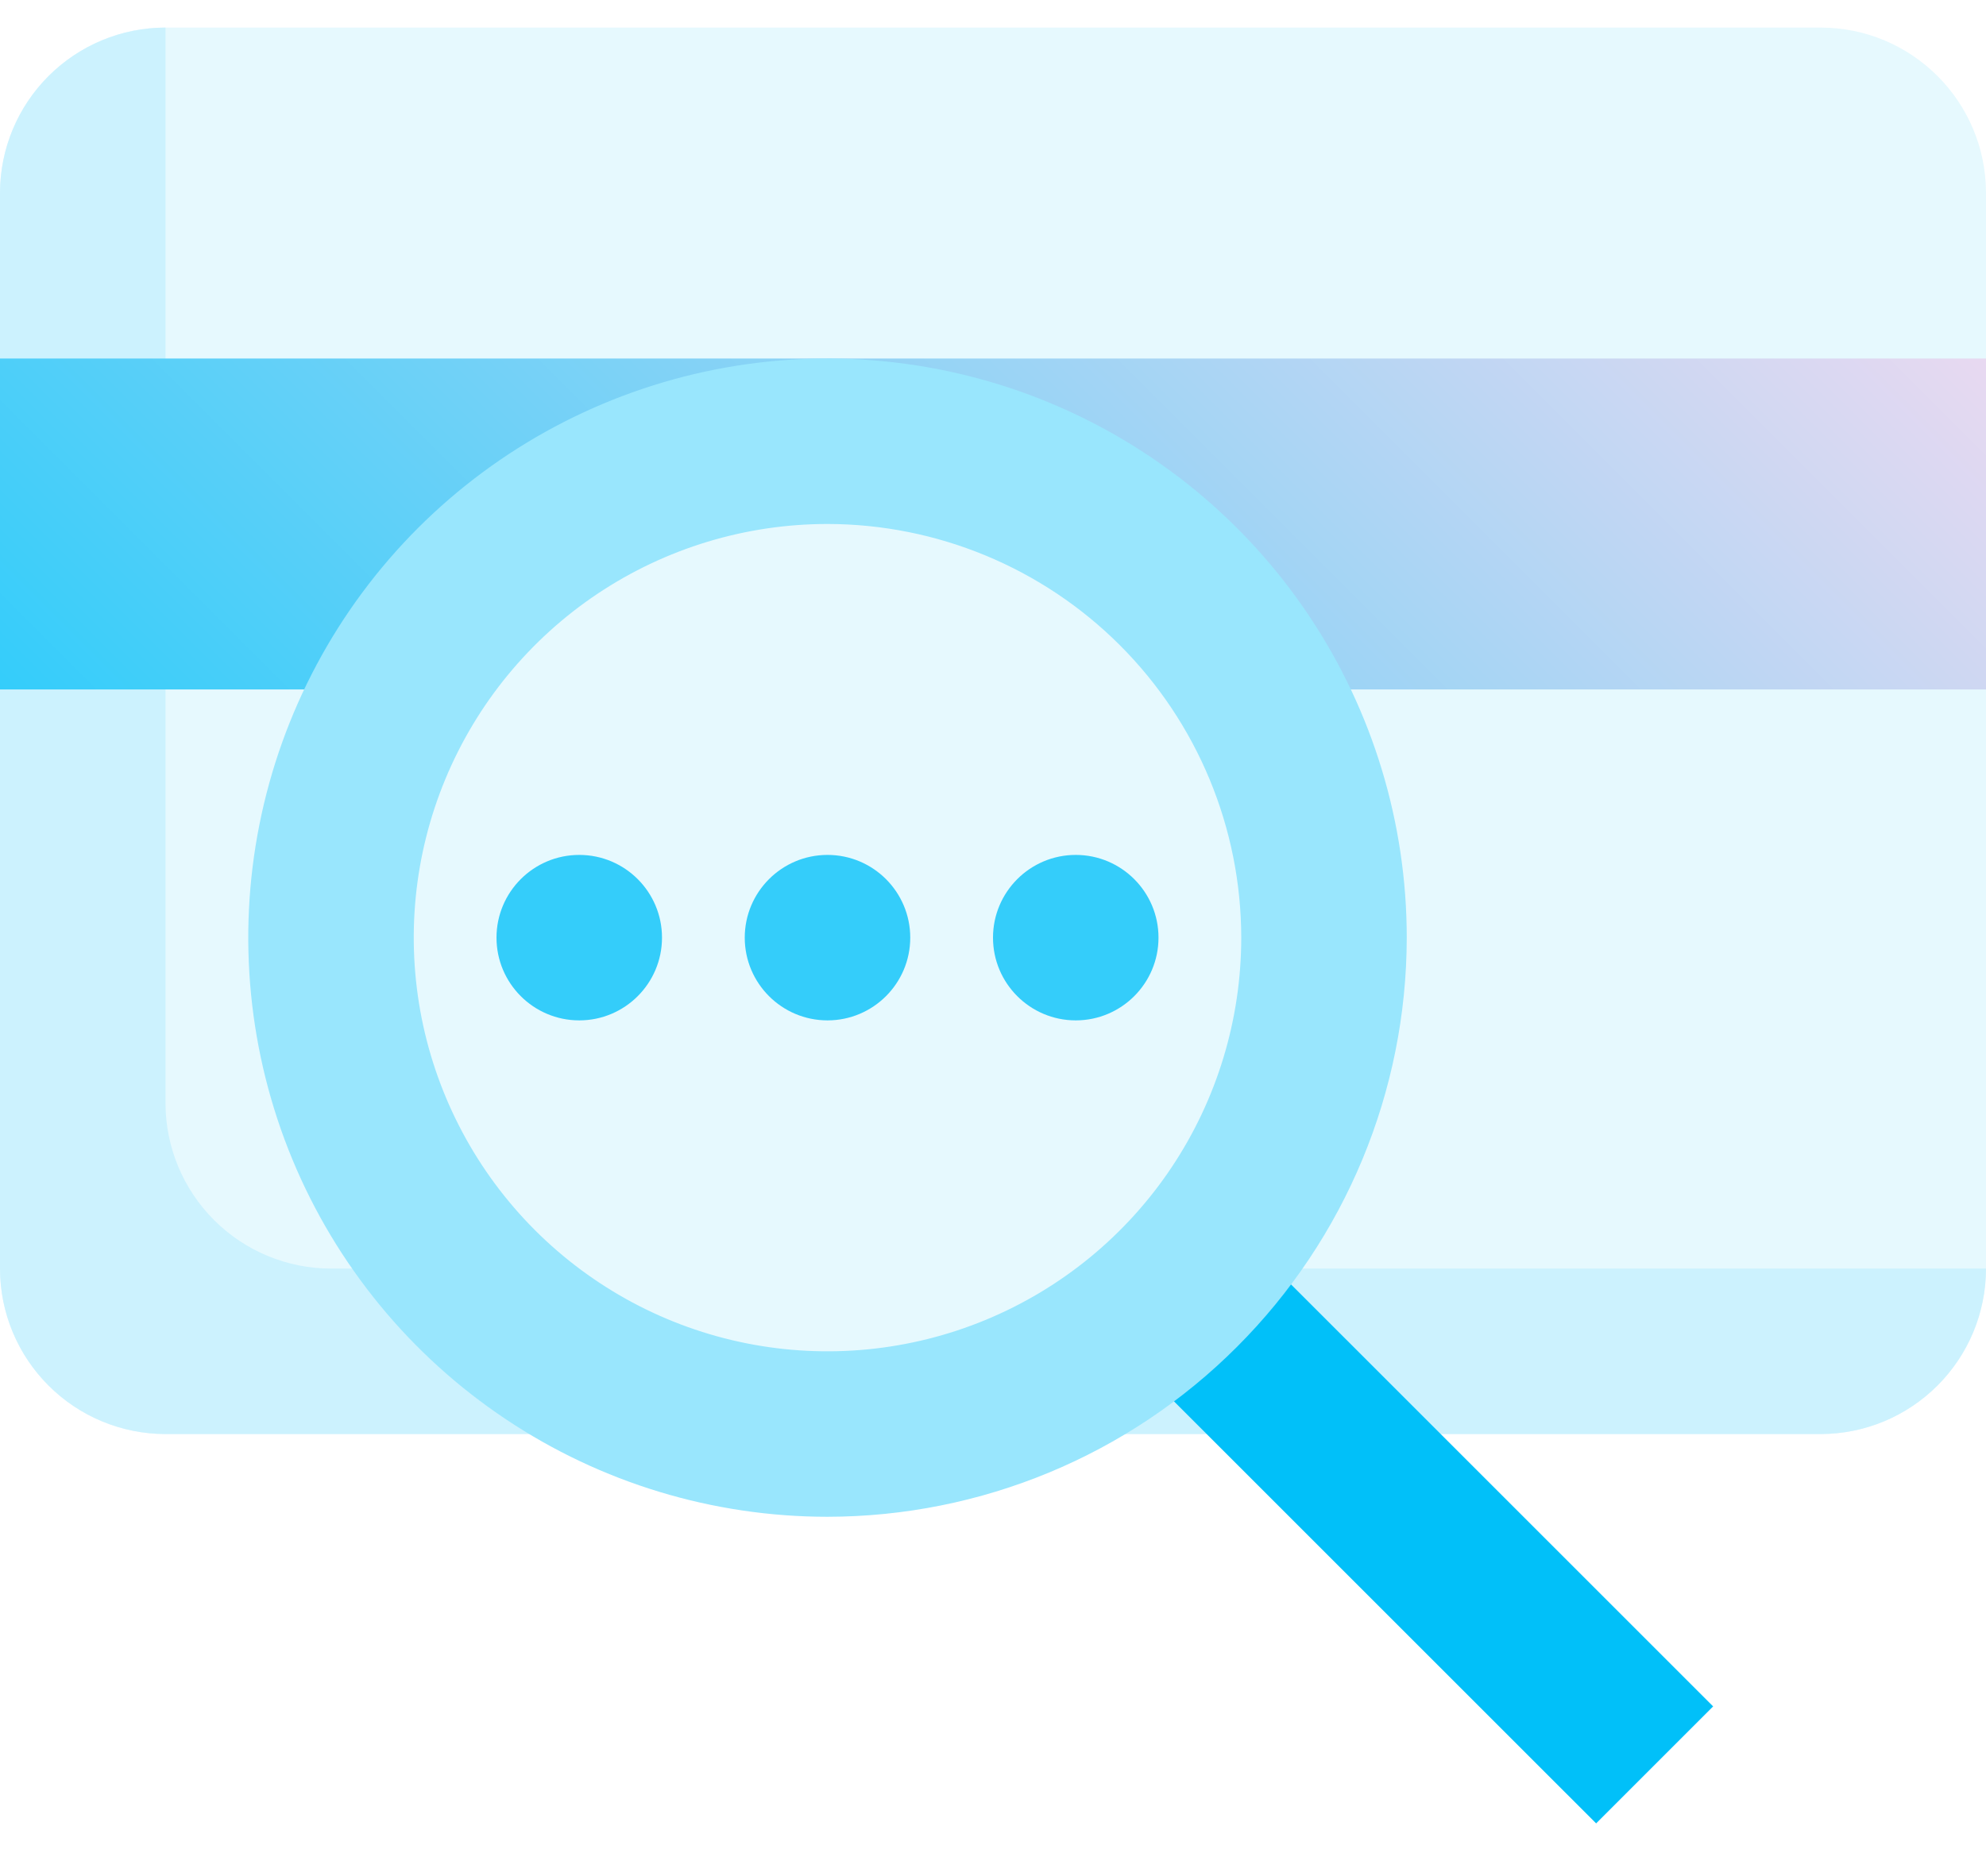
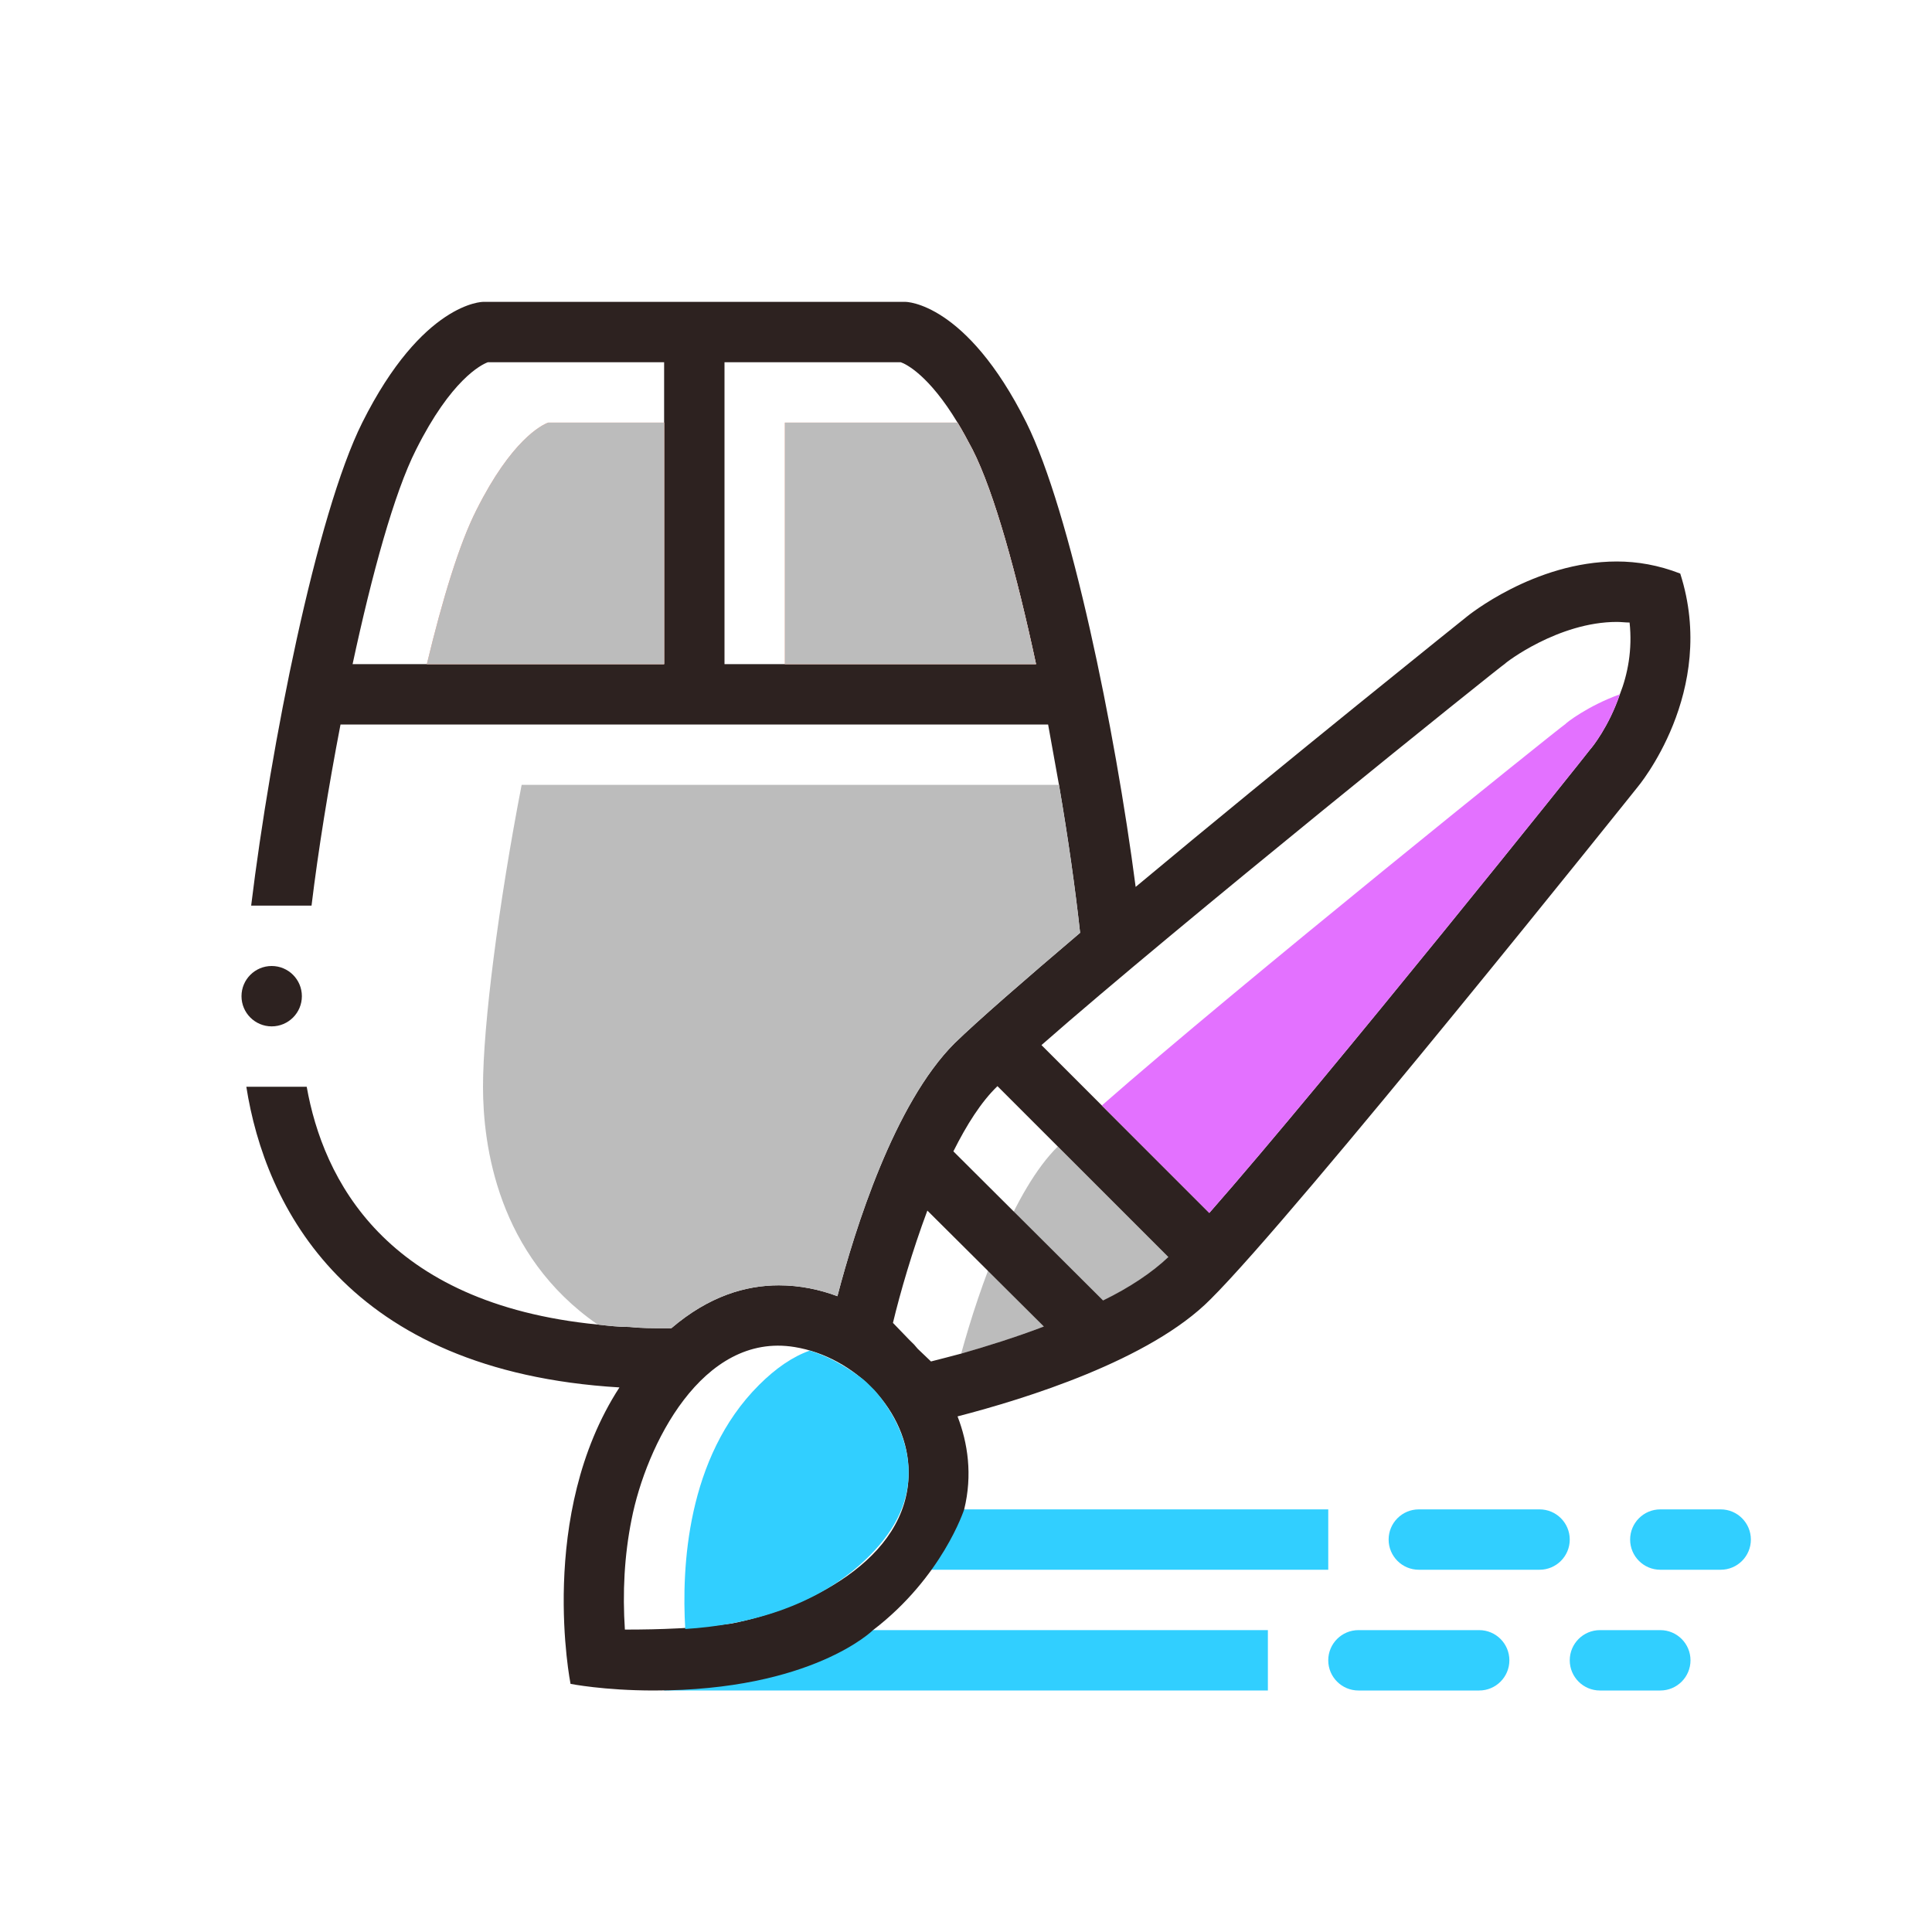
- <svg xmlns="http://www.w3.org/2000/svg" width="36" height="34" viewBox="0 0 36 34" fill="none">
-   <path d="M33 0.5H3C1.343 0.5 0 1.843 0 3.5V23C0 24.657 1.343 26 3 26H33C34.657 26 36 24.657 36 23V3.5C36 1.843 34.657 0.5 33 0.5Z" fill="#E6F9FE" />
-   <path d="M3 20V0.5C2.205 0.501 1.442 0.817 0.88 1.38C0.317 1.942 0.001 2.705 0 3.5L0 23C0.001 23.795 0.317 24.558 0.88 25.12C1.442 25.683 2.205 25.999 3 26H33C33.795 25.999 34.558 25.683 35.12 25.12C35.683 24.558 35.999 23.795 36 23H6C5.205 22.999 4.442 22.683 3.88 22.12C3.317 21.558 3.001 20.795 3 20Z" fill="#CCF2FE" />
-   <path d="M0 6.5H36V12.5H0V6.5Z" fill="url(#paint0_linear_118_153)" />
-   <path d="M20.684 24.811L22.805 22.69L31.054 30.938L28.933 33.059L20.684 24.811Z" fill="#01C0F9" />
-   <path d="M15 26C19.971 26 24 21.971 24 17C24 12.029 19.971 8 15 8C10.029 8 6 12.029 6 17C6 21.971 10.029 26 15 26Z" fill="#E6F9FE" />
-   <path d="M15 27.5C12.923 27.5 10.893 26.884 9.167 25.73C7.44 24.577 6.094 22.937 5.299 21.018C4.505 19.1 4.297 16.988 4.702 14.952C5.107 12.915 6.107 11.044 7.575 9.575C9.044 8.107 10.915 7.107 12.952 6.702C14.988 6.297 17.1 6.505 19.018 7.299C20.937 8.094 22.577 9.44 23.73 11.166C24.884 12.893 25.5 14.923 25.5 17C25.497 19.784 24.39 22.453 22.421 24.421C20.453 26.39 17.784 27.497 15 27.5ZM15 9.5C13.517 9.5 12.067 9.94 10.833 10.764C9.6 11.588 8.639 12.759 8.071 14.13C7.503 15.5 7.355 17.008 7.644 18.463C7.934 19.918 8.648 21.254 9.697 22.303C10.746 23.352 12.082 24.067 13.537 24.356C14.992 24.645 16.5 24.497 17.87 23.929C19.241 23.361 20.412 22.4 21.236 21.167C22.06 19.933 22.5 18.483 22.5 17C22.498 15.012 21.707 13.105 20.301 11.699C18.895 10.293 16.988 9.502 15 9.5Z" fill="#99E6FD" />
-   <path d="M15 18.5C15.828 18.5 16.5 17.828 16.5 17C16.5 16.172 15.828 15.5 15 15.5C14.172 15.5 13.5 16.172 13.5 17C13.5 17.828 14.172 18.5 15 18.5Z" fill="#34CDFA" />
-   <path d="M19.5 18.5C20.328 18.5 21 17.828 21 17C21 16.172 20.328 15.5 19.5 15.5C18.672 15.5 18 16.172 18 17C18 17.828 18.672 18.5 19.5 18.5Z" fill="#34CDFA" />
-   <path d="M10.5 18.5C11.328 18.5 12 17.828 12 17C12 16.172 11.328 15.5 10.5 15.5C9.672 15.5 9 16.172 9 17C9 17.828 9.672 18.5 10.5 18.5Z" fill="#34CDFA" />
-   <defs>
-     <linearGradient id="paint0_linear_118_153" x1="7.5" y1="20" x2="28.5" y2="-1" gradientUnits="userSpaceOnUse">
-       <stop stop-color="#34CDFA" />
-       <stop offset="1" stop-color="#E8D9F1" />
-     </linearGradient>
-   </defs>
+ <svg xmlns="http://www.w3.org/2000/svg" version="1.1" id="Capa_1" viewBox="0 0 32 32" enable-background="new 0 0 32 32" xml:space="preserve" fill="#000000">
+   <g id="SVGRepo_bgCarrier" stroke-width="0" />
+   <g id="SVGRepo_tracerCarrier" stroke-linecap="round" stroke-linejoin="round" />
+   <g id="SVGRepo_iconCarrier">
+     <rect x="15" y="25" fill="#31CFFF" width="7" height="1" />
+     <rect x="11" y="27" fill="#31CFFF" width="10" height="1" />
+     <g>
+       <path fill="#BCBCBC" d="M19.35,20.82c-0.729,0.72-2.29,1.279-3.43,1.6c0.31-1.13,0.88-2.72,1.6-3.43L19.35,20.82z" />
+       <path fill="#2D2220" d="M27.83,9.5c-0.36-0.14-0.71-0.2-1.05-0.2c-1.37,0-2.48,0.91-2.48,0.91s-3.01,2.41-5.49,4.48 C18.47,12.08,17.73,8.47,17,7c-1-2-2-2-2-2H8c0,0-1,0-2,2c-0.76,1.52-1.52,5.37-1.84,8h1c0.11-0.91,0.28-1.96,0.48-3h11.72 c0.06,0.33,0.12,0.67,0.18,1c0.15,0.87,0.27,1.72,0.35,2.45c-0.93,0.79-1.7,1.46-2.08,1.83c-1,1-1.65,3.08-1.94,4.189 c-0.29-0.109-0.62-0.18-0.97-0.18c-0.55,0-1.16,0.18-1.78,0.71H11c-0.2,0-0.38,0-0.57-0.02c-0.18,0-0.36-0.021-0.53-0.04 C6.37,21.59,5.35,19.52,5.08,18h-1c0.31,1.98,1.66,4.71,6.18,4.98C8.89,25.09,9.45,27.89,9.45,27.89S10,28,10.83,28 c2.62,0,3.63-1,3.63-1c1.15-0.88,1.51-2,1.51-2c0.14-0.57,0.06-1.1-0.11-1.54c1.12-0.29,3.19-0.93,4.19-1.94 c1.42-1.409,7.07-8.479,7.07-8.479S28.46,11.46,27.83,9.5z M11,11H5.84c0.32-1.49,0.69-2.84,1.05-3.55C7.47,6.29,7.97,6.04,8.08,6 H11V11z M12,11V6h2.92c0.09,0.03,0.47,0.22,0.94,1c0.08,0.13,0.16,0.28,0.25,0.45c0.36,0.71,0.73,2.06,1.05,3.55H12z M12.12,26.89 c-0.6,0.08-1.17,0.101-1.77,0.101c-0.04-0.61-0.01-1.221,0.11-1.82c0.24-1.229,1.17-3.11,2.7-2.86c0.99,0.16,1.89,1.051,1.89,2.08 C15.05,25.85,13.33,26.65,12.12,26.89z M15.92,22.42c-0.18,0.05-0.35,0.09-0.5,0.13l-0.22-0.21l-0.06-0.07l-0.08-0.079l-0.27-0.28 c0.12-0.5,0.32-1.19,0.57-1.86l1.93,1.92C16.82,22.15,16.34,22.3,15.92,22.42z M18.27,21.54l-2.479-2.47 c0.22-0.44,0.46-0.82,0.73-1.08l1,1l1.83,1.83C19.08,21.08,18.7,21.33,18.27,21.54z M26.83,11.5c-0.18,0.53-0.46,0.88-0.49,0.91 c-0.04,0.06-4.35,5.45-6.31,7.68l-2.78-2.78c2.23-1.959,7.61-6.28,7.68-6.319c0-0.01,0.88-0.69,1.851-0.69 c0.069,0,0.14,0.01,0.21,0.01C27.04,10.76,26.96,11.17,26.83,11.5z" />
+       <path fill="#31CFFF" d="M15.05,24.39c0,0.42-0.16,0.891-0.65,1.38c-0.86,0.86-2.06,1.15-3.05,1.211 c-0.06-1.011,0.02-2.841,1.22-4.04c0.28-0.28,0.56-0.471,0.84-0.57c0.4,0.12,0.72,0.35,0.88,0.47l0.07,0.061l0.12,0.119 C14.71,23.28,15.05,23.78,15.05,24.39z" />
+       <path fill="#E371FF" d="M26.83,11.5c-0.18,0.53-0.46,0.88-0.49,0.91c-0.04,0.06-4.35,5.45-6.31,7.68l-1.78-1.78 c2.23-1.959,7.61-6.28,7.68-6.319C25.93,11.98,26.3,11.69,26.83,11.5z" />
+       <path fill="#FFA28D" d="M17.16,11H13V7h2.86c0.08,0.13,0.16,0.28,0.25,0.45C16.47,8.16,16.84,9.51,17.16,11z" />
+       <path fill="#FFA28D" d="M11,7v4H7.07c0.26-1.08,0.54-2,0.82-2.55C8.47,7.29,8.97,7.04,9.08,7H11z" />
+       <path fill="#BCBCBC" d="M17.16,11H13V7h2.86c0.08,0.13,0.16,0.28,0.25,0.45C16.47,8.16,16.84,9.51,17.16,11z" />
+       <path fill="#BCBCBC" d="M11,7v4H7.07c0.26-1.08,0.54-2,0.82-2.55C8.47,7.29,8.97,7.04,9.08,7H11z" />
+       <path fill="#BCBCBC" d="M17.89,15.45c-0.93,0.79-1.7,1.46-2.08,1.83c-1,1-1.65,3.08-1.94,4.189c-0.29-0.109-0.62-0.18-0.97-0.18 c-0.55,0-1.16,0.18-1.78,0.71H11c-0.2,0-0.38,0-0.57-0.02c-0.18,0-0.36-0.021-0.53-0.04C8.24,20.79,8,18.97,8,18 c0-1.02,0.26-3.04,0.64-5h8.9C17.69,13.87,17.81,14.72,17.89,15.45z" />
+     </g>
+     <circle fill="#2D2220" cx="4.5" cy="16.5" r="0.5" />
+     <path fill="#31CFFF" d="M26,25.5c0-0.276-0.224-0.5-0.5-0.5h-2c-0.276,0-0.5,0.224-0.5,0.5l0,0c0,0.276,0.224,0.5,0.5,0.5h2 C25.776,26,26,25.776,26,25.5L26,25.5z" />
+     <path fill="#31CFFF" d="M29,25.5c0-0.276-0.224-0.5-0.5-0.5h-1c-0.276,0-0.5,0.224-0.5,0.5l0,0c0,0.276,0.224,0.5,0.5,0.5h1 C28.776,26,29,25.776,29,25.5L29,25.5z" />
+     <path fill="#31CFFF" d="M25,27.5c0-0.276-0.224-0.5-0.5-0.5h-2c-0.276,0-0.5,0.224-0.5,0.5l0,0c0,0.276,0.224,0.5,0.5,0.5h2 C24.776,28,25,27.776,25,27.5L25,27.5z" />
+     <path fill="#31CFFF" d="M28,27.5c0-0.276-0.224-0.5-0.5-0.5h-1c-0.276,0-0.5,0.224-0.5,0.5l0,0c0,0.276,0.224,0.5,0.5,0.5h1 C27.776,28,28,27.776,28,27.5L28,27.5z" />
+   </g>
</svg>
